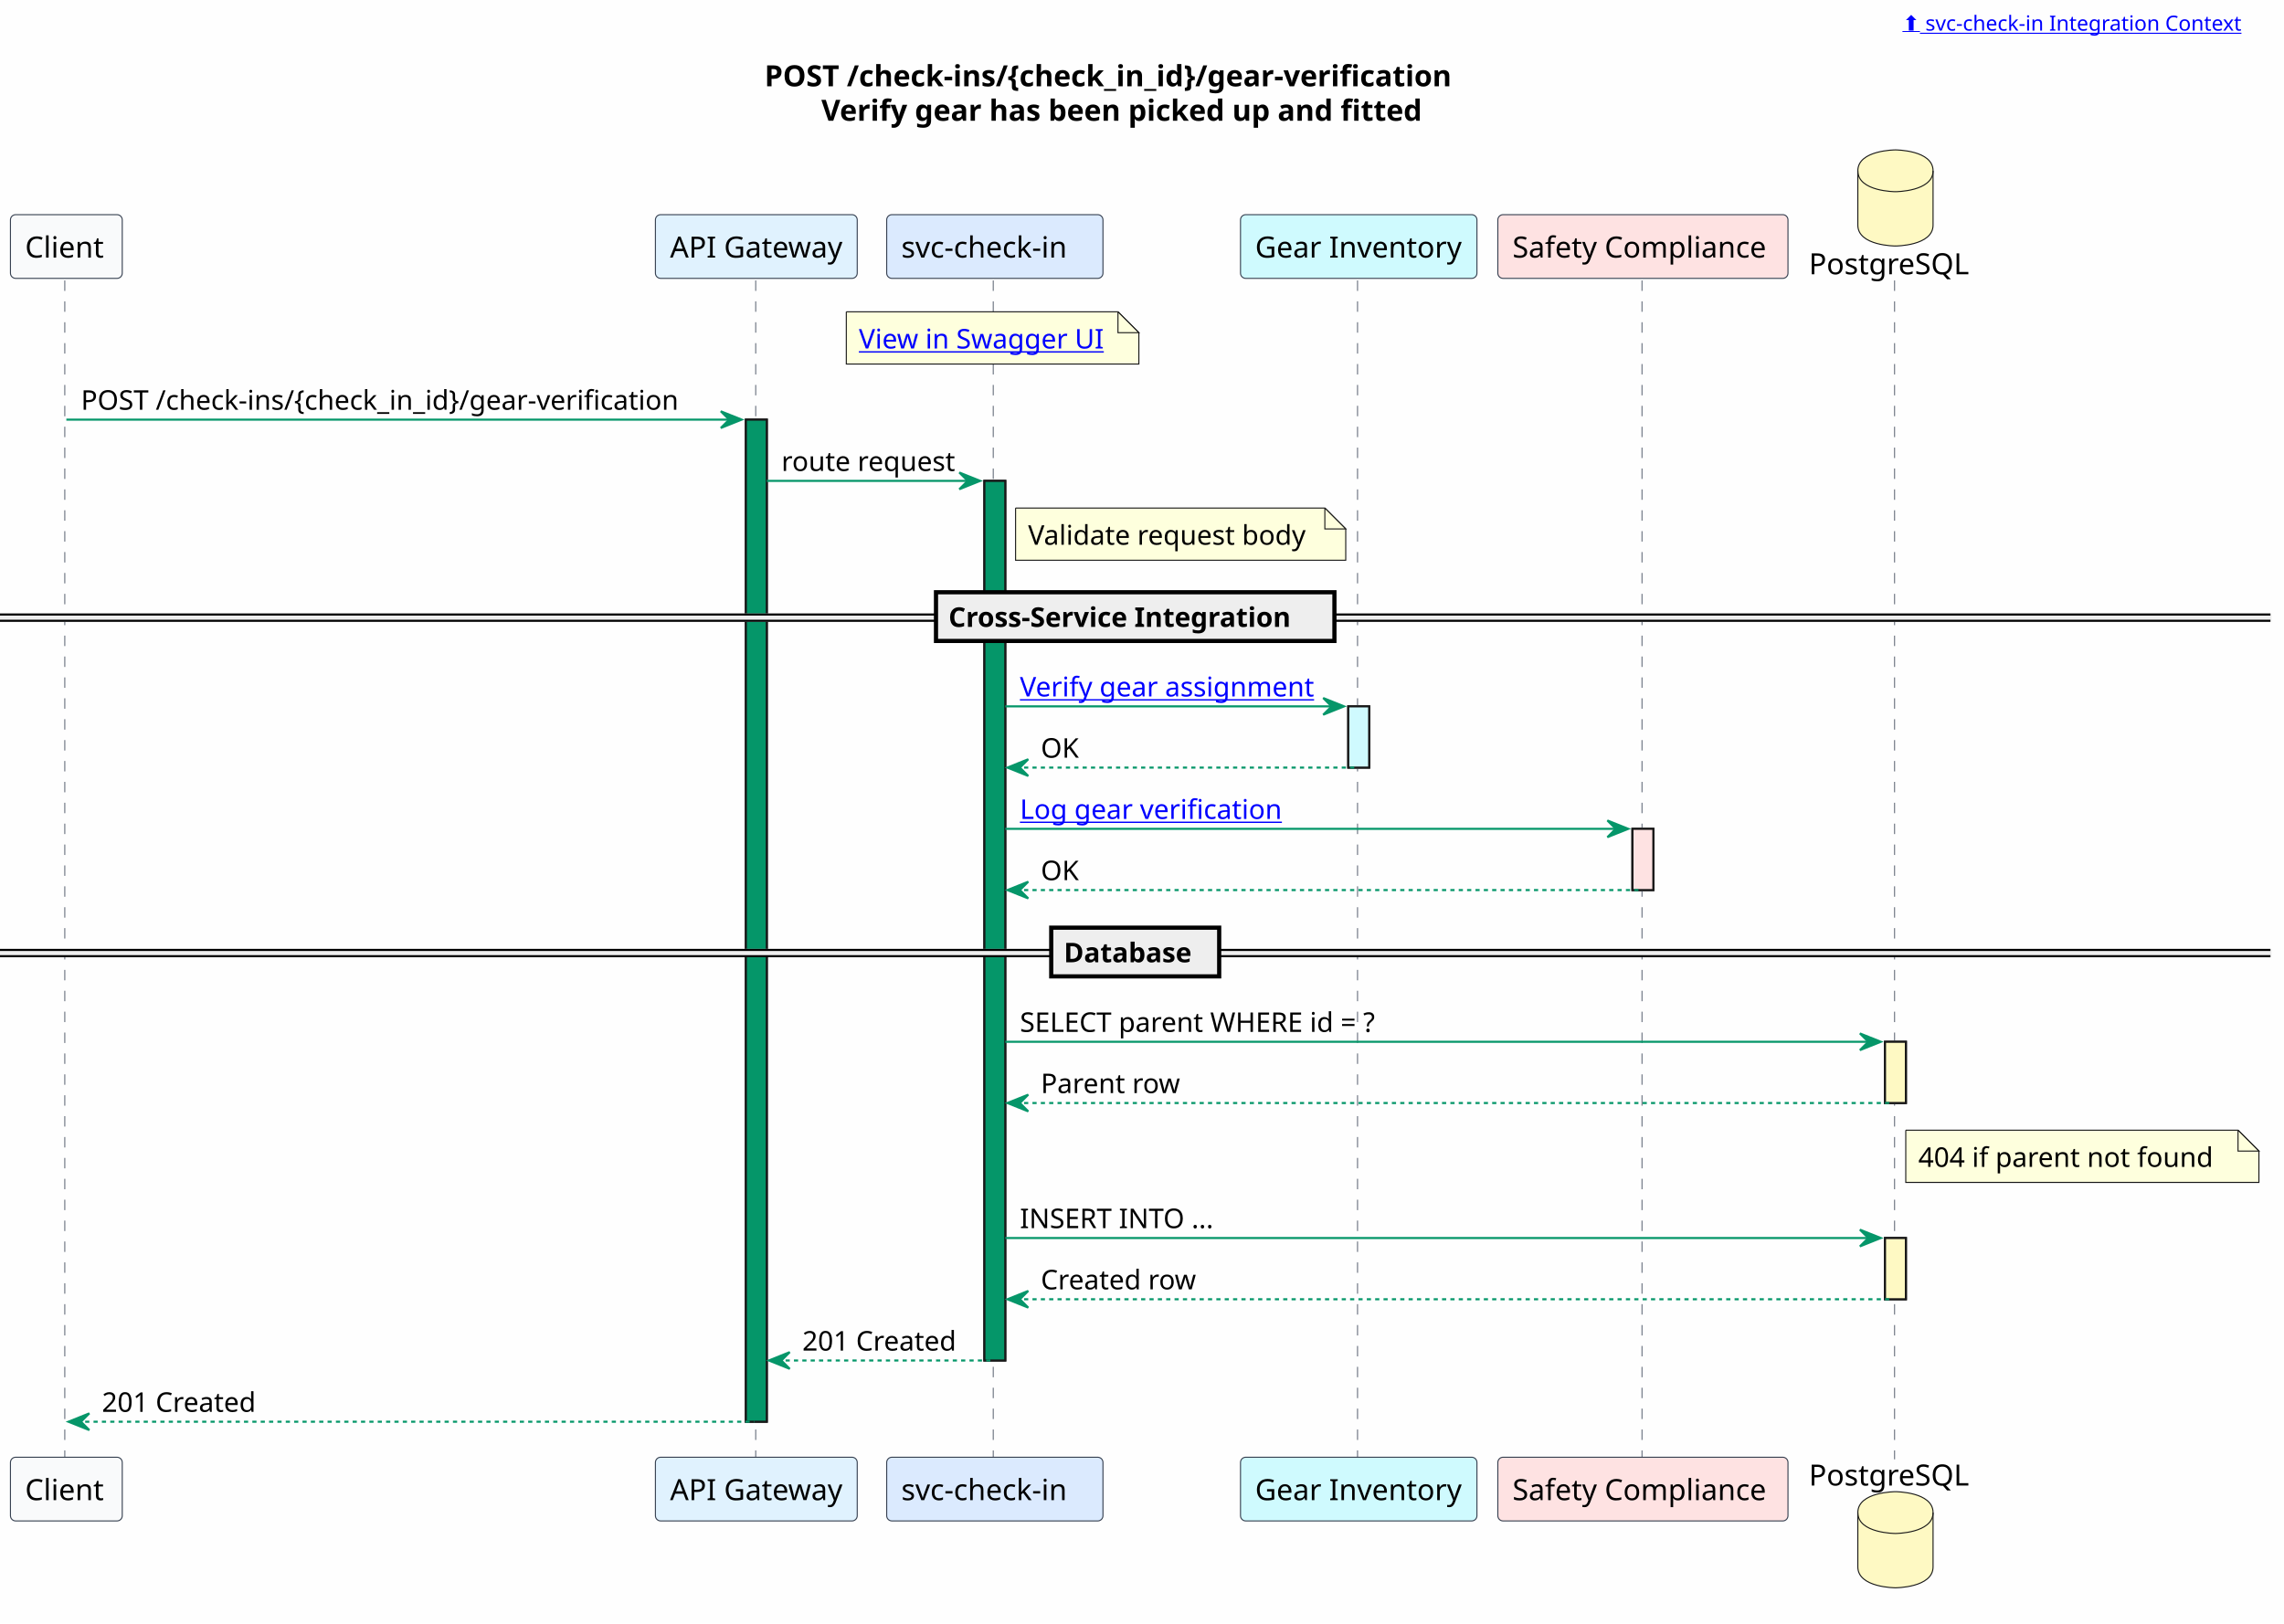
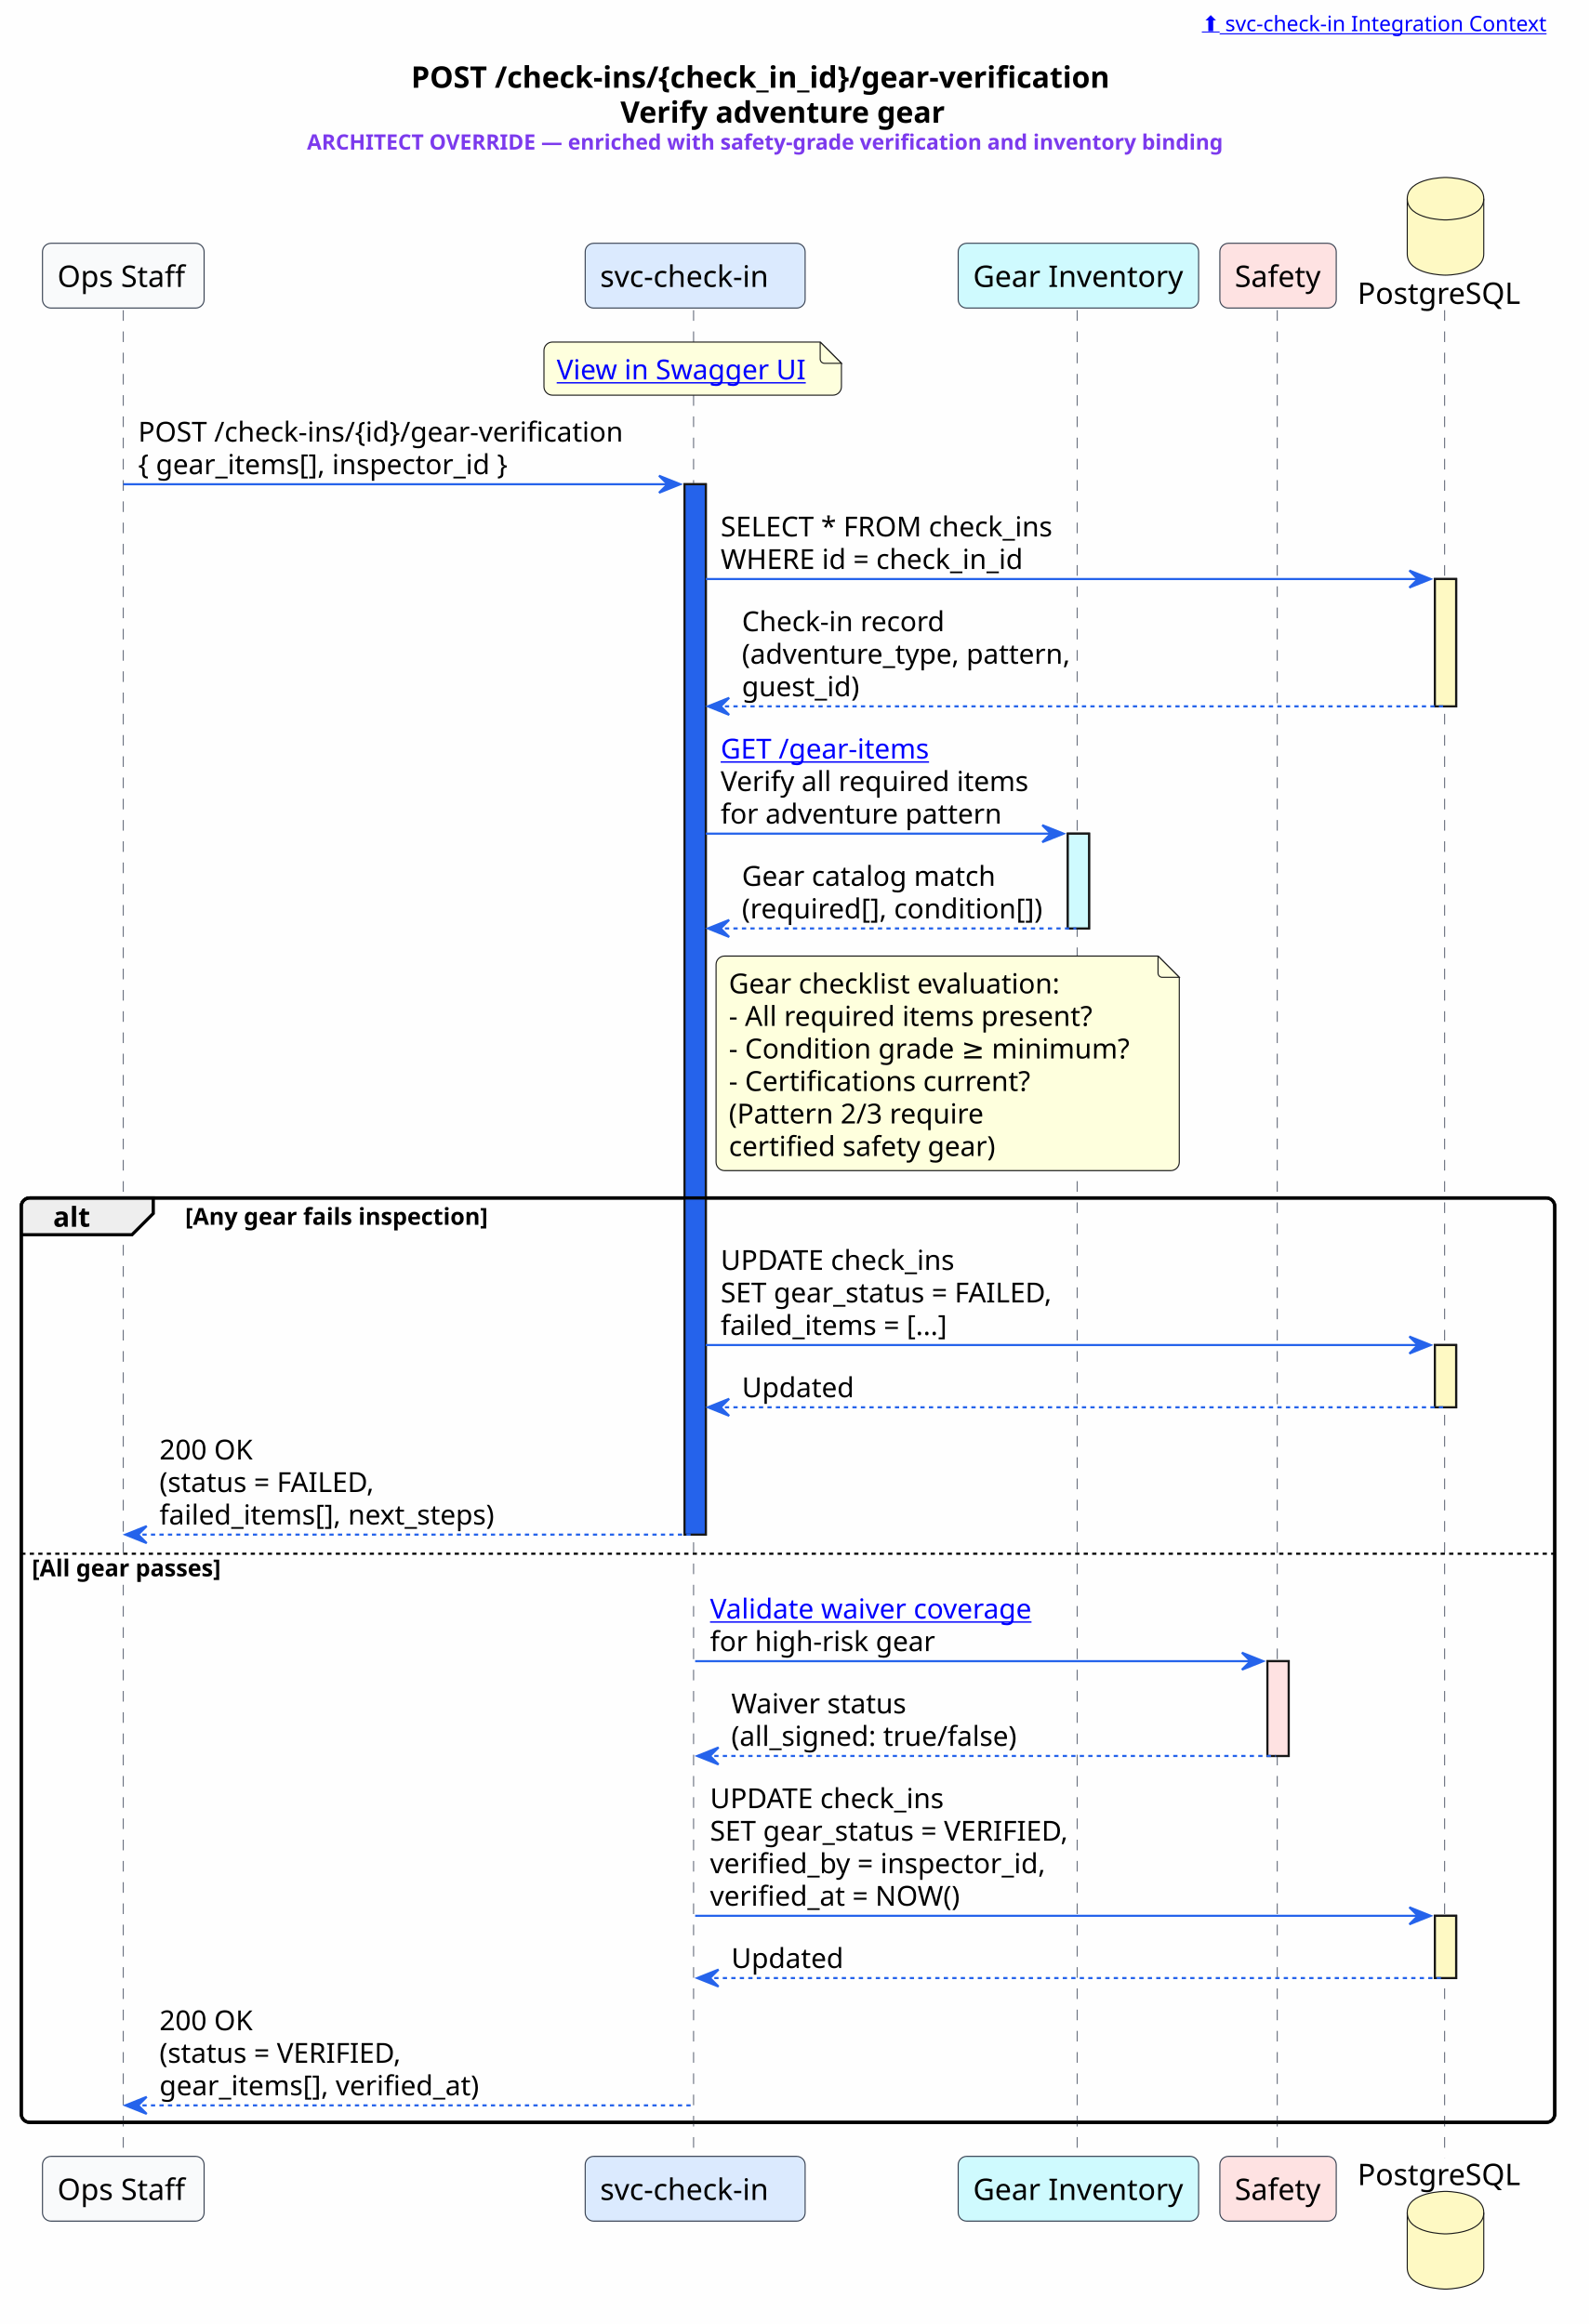
- <svg xmlns="http://www.w3.org/2000/svg" xmlns:xlink="http://www.w3.org/1999/xlink" contentStyleType="text/css" data-diagram-type="SEQUENCE" height="777px" preserveAspectRatio="none" style="width:1093px;height:777px;background:#FEFEFE;" version="1.1" viewBox="0 0 1093 777" width="1093px" zoomAndPan="magnify">
+ <svg xmlns="http://www.w3.org/2000/svg" xmlns:xlink="http://www.w3.org/1999/xlink" contentStyleType="text/css" data-diagram-type="SEQUENCE" height="1094px" preserveAspectRatio="none" style="width:748px;height:1094px;background:#FEFEFE;" version="1.1" viewBox="0 0 748 1094" width="748px" zoomAndPan="magnify">
  <defs />
  <g>
-     <rect fill="#FEFEFE" height="777" style="stroke:none;stroke-width:1;" width="1093" x="0" y="0" />
-     <text fill="#000000" font-family="'Segoe UI'" font-size="14" font-weight="bold" lengthAdjust="spacing" textLength="353.808" x="365.848" y="41.312">POST /check-ins/{check_in_id}/gear-verification</text>
-     <text fill="#000000" font-family="'Segoe UI'" font-size="14" font-weight="bold" lengthAdjust="spacing" textLength="299.394" x="393.055" y="57.801">Verify gear has been picked up and fitted</text>
-     <g>
-       <rect fill="#059669" height="479.658" style="stroke:#181818;stroke-width:1;" width="10" x="356.938" y="200.863" />
-     </g>
-     <g>
-       <rect fill="#059669" height="421.037" style="stroke:#181818;stroke-width:1;" width="10" x="471.073" y="230.174" />
-     </g>
-     <g>
-       <rect fill="#CFFAFE" height="29.311" style="stroke:#181818;stroke-width:1;" width="10" x="645.212" y="338.106" />
-     </g>
-     <g>
-       <rect fill="#FEE2E2" height="29.311" style="stroke:#181818;stroke-width:1;" width="10" x="781.208" y="396.727" />
-     </g>
-     <g>
-       <rect fill="#FEF9C3" height="29.311" style="stroke:#181818;stroke-width:1;" width="10" x="902.059" y="498.658" />
-     </g>
-     <g>
-       <rect fill="#FEF9C3" height="29.311" style="stroke:#181818;stroke-width:1;" width="10" x="902.059" y="592.59" />
-     </g>
+     <rect fill="#FEFEFE" height="1094" style="stroke:none;stroke-width:1;" width="748" x="0" y="0" />
+     <text fill="#000000" font-family="'Segoe UI'" font-size="14" font-weight="bold" lengthAdjust="spacing" textLength="353.808" x="193.455" y="41.312">POST /check-ins/{check_in_id}/gear-verification</text>
+     <text fill="#000000" font-family="'Segoe UI'" font-size="14" font-weight="bold" lengthAdjust="spacing" textLength="156.775" x="291.971" y="57.801">Verify adventure gear</text>
+     <text fill="#7C3AED" font-family="'Segoe UI'" font-size="10" font-weight="bold" lengthAdjust="spacing" textLength="451.787" x="144.466" y="70.422">ARCHITECT OVERRIDE — enriched with safety-grade verification and inventory binding</text>
+     <g>
+       <rect fill="#2563EB" height="494.453" style="stroke:#181818;stroke-width:1;" width="10" x="322.162" y="227.951" />
+     </g>
+     <g>
+       <rect fill="#CFFAFE" height="44.621" style="stroke:#181818;stroke-width:1;" width="10" x="502.528" y="392.435" />
+     </g>
+     <g>
+       <rect fill="#FEE2E2" height="44.621" style="stroke:#181818;stroke-width:1;" width="10" x="596.484" y="781.981" />
+     </g>
+     <g>
+       <rect fill="#FEF9C3" height="59.932" style="stroke:#181818;stroke-width:1;" width="10" x="675.293" y="272.572" />
+     </g>
+     <g>
+       <rect fill="#FEF9C3" height="29.311" style="stroke:#181818;stroke-width:1;" width="10" x="675.293" y="633.162" />
+     </g>
+     <g>
+       <rect fill="#FEF9C3" height="29.311" style="stroke:#181818;stroke-width:1;" width="10" x="675.293" y="901.844" />
+     </g>
+     <rect fill="none" height="435.166" rx="4" ry="4" style="stroke:#000000;stroke-width:1.5;" width="721.718" x="10" y="563.92" />
    <g class="participant-lifeline" data-entity-uid="part1" data-qualified-name="Client" id="part1-lifeline">
      <g>
-         <rect fill="#000000" fill-opacity="0" height="564.279" width="8" x="27.752" y="134.242" />
-         <line style="stroke:#6B7280;stroke-width:0.5;stroke-dasharray:5,5;" x1="31" x2="31" y1="134.242" y2="698.521" />
-       </g>
-     </g>
-     <g class="participant-lifeline" data-entity-uid="part2" data-qualified-name="GW" id="part2-lifeline">
-       <g>
-         <rect fill="#000000" fill-opacity="0" height="564.279" width="8" x="357.938" y="134.242" />
-         <line style="stroke:#6B7280;stroke-width:0.5;stroke-dasharray:5,5;" x1="361.649" x2="361.649" y1="134.242" y2="698.521" />
-       </g>
-     </g>
-     <g class="participant-lifeline" data-entity-uid="part3" data-qualified-name="Svc" id="part3-lifeline">
-       <g>
-         <rect fill="#000000" fill-opacity="0" height="564.279" width="8" x="472.073" y="134.242" />
-         <line style="stroke:#6B7280;stroke-width:0.5;stroke-dasharray:5,5;" x1="475.321" x2="475.321" y1="134.242" y2="698.521" />
-       </g>
-     </g>
-     <g class="participant-lifeline" data-entity-uid="part4" data-qualified-name="Gear" id="part4-lifeline">
-       <g>
-         <rect fill="#000000" fill-opacity="0" height="564.279" width="8" x="646.212" y="134.242" />
-         <line style="stroke:#6B7280;stroke-width:0.5;stroke-dasharray:5,5;" x1="649.641" x2="649.641" y1="134.242" y2="698.521" />
-       </g>
-     </g>
-     <g class="participant-lifeline" data-entity-uid="part5" data-qualified-name="Safety" id="part5-lifeline">
-       <g>
-         <rect fill="#000000" fill-opacity="0" height="564.279" width="8" x="782.208" y="134.242" />
-         <line style="stroke:#6B7280;stroke-width:0.5;stroke-dasharray:5,5;" x1="785.783" x2="785.783" y1="134.242" y2="698.521" />
-       </g>
-     </g>
-     <g class="participant-lifeline" data-entity-uid="part6" data-qualified-name="DB" id="part6-lifeline">
-       <g>
-         <rect fill="#000000" fill-opacity="0" height="564.279" width="8" x="903.059" y="134.242" />
-         <line style="stroke:#6B7280;stroke-width:0.5;stroke-dasharray:5,5;" x1="906.634" x2="906.634" y1="134.242" y2="698.521" />
+         <rect fill="#000000" fill-opacity="0" height="870.066" width="8" x="54.028" y="146.019" />
+         <line style="stroke:#6B7280;stroke-width:0.5;stroke-dasharray:5,5;" x1="58" x2="58" y1="146.019" y2="1016.086" />
+       </g>
+     </g>
+     <g class="participant-lifeline" data-entity-uid="part2" data-qualified-name="Svc" id="part2-lifeline">
+       <g>
+         <rect fill="#000000" fill-opacity="0" height="870.066" width="8" x="323.162" y="146.019" />
+         <line style="stroke:#6B7280;stroke-width:0.5;stroke-dasharray:5,5;" x1="326.411" x2="326.411" y1="146.019" y2="1016.086" />
+       </g>
+     </g>
+     <g class="participant-lifeline" data-entity-uid="part3" data-qualified-name="GI" id="part3-lifeline">
+       <g>
+         <rect fill="#000000" fill-opacity="0" height="870.066" width="8" x="503.528" y="146.019" />
+         <line style="stroke:#6B7280;stroke-width:0.5;stroke-dasharray:5,5;" x1="506.957" x2="506.957" y1="146.019" y2="1016.086" />
+       </g>
+     </g>
+     <g class="participant-lifeline" data-entity-uid="part4" data-qualified-name="Safety" id="part4-lifeline">
+       <g>
+         <rect fill="#000000" fill-opacity="0" height="870.066" width="8" x="597.484" y="146.019" />
+         <line style="stroke:#6B7280;stroke-width:0.5;stroke-dasharray:5,5;" x1="601.099" x2="601.099" y1="146.019" y2="1016.086" />
+       </g>
+     </g>
+     <g class="participant-lifeline" data-entity-uid="part5" data-qualified-name="DB" id="part5-lifeline">
+       <g>
+         <rect fill="#000000" fill-opacity="0" height="870.066" width="8" x="676.293" y="146.019" />
+         <line style="stroke:#6B7280;stroke-width:0.5;stroke-dasharray:5,5;" x1="679.869" x2="679.869" y1="146.019" y2="1016.086" />
      </g>
    </g>
    <g class="participant participant-head" data-entity-uid="part1" data-qualified-name="Client" id="part1-head">
-       <a href="/applications/" target="_top" title="/applications/" xlink:actuate="onRequest" xlink:href="/applications/" xlink:show="new" xlink:title="/applications/" xlink:type="simple">
-         <rect fill="#F9FAFB" height="30.488" rx="2.5" ry="2.5" style="stroke:#374151;stroke-width:0.5;" width="53.505" x="5" y="102.754" />
-         <text fill="#000000" font-family="'Segoe UI'" font-size="14" lengthAdjust="spacing" textLength="39.505" x="12" y="123.289">Client</text>
+       <a href="/actors/#operations-staff" target="_top" title="/actors/#operations-staff" xlink:actuate="onRequest" xlink:href="/actors/#operations-staff" xlink:show="new" xlink:title="/actors/#operations-staff" xlink:type="simple">
+         <rect fill="#F9FAFB" height="30.488" rx="4" ry="4" style="stroke:#374151;stroke-width:0.5;" width="76.057" x="20" y="114.531" />
+         <text fill="#000000" font-family="'Segoe UI'" font-size="14" lengthAdjust="spacing" textLength="62.057" x="27" y="135.066">Ops Staff</text>
      </a>
    </g>
    <g class="participant participant-tail" data-entity-uid="part1" data-qualified-name="Client" id="part1-tail">
-       <a href="/applications/" target="_top" title="/applications/" xlink:actuate="onRequest" xlink:href="/applications/" xlink:show="new" xlink:title="/applications/" xlink:type="simple">
-         <rect fill="#F9FAFB" height="30.488" rx="2.5" ry="2.5" style="stroke:#374151;stroke-width:0.5;" width="53.505" x="5" y="697.521" />
-         <text fill="#000000" font-family="'Segoe UI'" font-size="14" lengthAdjust="spacing" textLength="39.505" x="12" y="718.057">Client</text>
-       </a>
-     </g>
-     <g class="participant participant-head" data-entity-uid="part2" data-qualified-name="GW" id="part2-head">
-       <a href="/actors/#api-gateway" target="_top" title="/actors/#api-gateway" xlink:actuate="onRequest" xlink:href="/actors/#api-gateway" xlink:show="new" xlink:title="/actors/#api-gateway" xlink:type="simple">
-         <rect fill="#E0F2FE" height="30.488" rx="2.5" ry="2.5" style="stroke:#374151;stroke-width:0.5;" width="96.578" x="313.649" y="102.754" />
-         <text fill="#000000" font-family="'Segoe UI'" font-size="14" lengthAdjust="spacing" textLength="82.578" x="320.649" y="123.289">API Gateway</text>
-       </a>
-     </g>
-     <g class="participant participant-tail" data-entity-uid="part2" data-qualified-name="GW" id="part2-tail">
-       <a href="/actors/#api-gateway" target="_top" title="/actors/#api-gateway" xlink:actuate="onRequest" xlink:href="/actors/#api-gateway" xlink:show="new" xlink:title="/actors/#api-gateway" xlink:type="simple">
-         <rect fill="#E0F2FE" height="30.488" rx="2.5" ry="2.5" style="stroke:#374151;stroke-width:0.5;" width="96.578" x="313.649" y="697.521" />
-         <text fill="#000000" font-family="'Segoe UI'" font-size="14" lengthAdjust="spacing" textLength="82.578" x="320.649" y="718.057">API Gateway</text>
-       </a>
-     </g>
-     <g class="participant participant-head" data-entity-uid="part3" data-qualified-name="Svc" id="part3-head">
+       <a href="/actors/#operations-staff" target="_top" title="/actors/#operations-staff" xlink:actuate="onRequest" xlink:href="/actors/#operations-staff" xlink:show="new" xlink:title="/actors/#operations-staff" xlink:type="simple">
+         <rect fill="#F9FAFB" height="30.488" rx="4" ry="4" style="stroke:#374151;stroke-width:0.5;" width="76.057" x="20" y="1015.086" />
+         <text fill="#000000" font-family="'Segoe UI'" font-size="14" lengthAdjust="spacing" textLength="62.057" x="27" y="1035.621">Ops Staff</text>
+       </a>
+     </g>
+     <g class="participant participant-head" data-entity-uid="part2" data-qualified-name="Svc" id="part2-head">
      <a href="/microservices/svc-check-in/" target="_top" title="/microservices/svc-check-in/" xlink:actuate="onRequest" xlink:href="/microservices/svc-check-in/" xlink:show="new" xlink:title="/microservices/svc-check-in/" xlink:type="simple">
-         <rect fill="#DBEAFE" height="30.488" rx="2.5" ry="2.5" style="stroke:#374151;stroke-width:0.5;" width="103.503" x="424.321" y="102.754" />
-         <text fill="#000000" font-family="'Segoe UI'" font-size="14" lengthAdjust="spacing" textLength="89.503" x="431.321" y="123.289">svc-check-in</text>
-       </a>
-     </g>
-     <g class="participant participant-tail" data-entity-uid="part3" data-qualified-name="Svc" id="part3-tail">
+         <rect fill="#DBEAFE" height="30.488" rx="4" ry="4" style="stroke:#374151;stroke-width:0.5;" width="103.503" x="275.411" y="114.531" />
+         <text fill="#000000" font-family="'Segoe UI'" font-size="14" lengthAdjust="spacing" textLength="89.503" x="282.411" y="135.066">svc-check-in</text>
+       </a>
+     </g>
+     <g class="participant participant-tail" data-entity-uid="part2" data-qualified-name="Svc" id="part2-tail">
      <a href="/microservices/svc-check-in/" target="_top" title="/microservices/svc-check-in/" xlink:actuate="onRequest" xlink:href="/microservices/svc-check-in/" xlink:show="new" xlink:title="/microservices/svc-check-in/" xlink:type="simple">
-         <rect fill="#DBEAFE" height="30.488" rx="2.5" ry="2.5" style="stroke:#374151;stroke-width:0.5;" width="103.503" x="424.321" y="697.521" />
-         <text fill="#000000" font-family="'Segoe UI'" font-size="14" lengthAdjust="spacing" textLength="89.503" x="431.321" y="718.057">svc-check-in</text>
-       </a>
-     </g>
-     <g class="participant participant-head" data-entity-uid="part4" data-qualified-name="Gear" id="part4-head">
+         <rect fill="#DBEAFE" height="30.488" rx="4" ry="4" style="stroke:#374151;stroke-width:0.5;" width="103.503" x="275.411" y="1015.086" />
+         <text fill="#000000" font-family="'Segoe UI'" font-size="14" lengthAdjust="spacing" textLength="89.503" x="282.411" y="1035.621">svc-check-in</text>
+       </a>
+     </g>
+     <g class="participant participant-head" data-entity-uid="part3" data-qualified-name="GI" id="part3-head">
      <a href="/microservices/svc-gear-inventory/" target="_top" title="/microservices/svc-gear-inventory/" xlink:actuate="onRequest" xlink:href="/microservices/svc-gear-inventory/" xlink:show="new" xlink:title="/microservices/svc-gear-inventory/" xlink:type="simple">
-         <rect fill="#CFFAFE" height="30.488" rx="2.5" ry="2.5" style="stroke:#374151;stroke-width:0.5;" width="113.142" x="593.641" y="102.754" />
-         <text fill="#000000" font-family="'Segoe UI'" font-size="14" lengthAdjust="spacing" textLength="99.142" x="600.641" y="123.289">Gear Inventory</text>
-       </a>
-     </g>
-     <g class="participant participant-tail" data-entity-uid="part4" data-qualified-name="Gear" id="part4-tail">
+         <rect fill="#CFFAFE" height="30.488" rx="4" ry="4" style="stroke:#374151;stroke-width:0.5;" width="113.142" x="450.957" y="114.531" />
+         <text fill="#000000" font-family="'Segoe UI'" font-size="14" lengthAdjust="spacing" textLength="99.142" x="457.957" y="135.066">Gear Inventory</text>
+       </a>
+     </g>
+     <g class="participant participant-tail" data-entity-uid="part3" data-qualified-name="GI" id="part3-tail">
      <a href="/microservices/svc-gear-inventory/" target="_top" title="/microservices/svc-gear-inventory/" xlink:actuate="onRequest" xlink:href="/microservices/svc-gear-inventory/" xlink:show="new" xlink:title="/microservices/svc-gear-inventory/" xlink:type="simple">
-         <rect fill="#CFFAFE" height="30.488" rx="2.5" ry="2.5" style="stroke:#374151;stroke-width:0.5;" width="113.142" x="593.641" y="697.521" />
-         <text fill="#000000" font-family="'Segoe UI'" font-size="14" lengthAdjust="spacing" textLength="99.142" x="600.641" y="718.057">Gear Inventory</text>
-       </a>
-     </g>
-     <g class="participant participant-head" data-entity-uid="part5" data-qualified-name="Safety" id="part5-head">
+         <rect fill="#CFFAFE" height="30.488" rx="4" ry="4" style="stroke:#374151;stroke-width:0.5;" width="113.142" x="450.957" y="1015.086" />
+         <text fill="#000000" font-family="'Segoe UI'" font-size="14" lengthAdjust="spacing" textLength="99.142" x="457.957" y="1035.621">Gear Inventory</text>
+       </a>
+     </g>
+     <g class="participant participant-head" data-entity-uid="part4" data-qualified-name="Safety" id="part4-head">
      <a href="/microservices/svc-safety-compliance/" target="_top" title="/microservices/svc-safety-compliance/" xlink:actuate="onRequest" xlink:href="/microservices/svc-safety-compliance/" xlink:show="new" xlink:title="/microservices/svc-safety-compliance/" xlink:type="simple">
-         <rect fill="#FEE2E2" height="30.488" rx="2.5" ry="2.5" style="stroke:#374151;stroke-width:0.5;" width="138.852" x="716.783" y="102.754" />
-         <text fill="#000000" font-family="'Segoe UI'" font-size="14" lengthAdjust="spacing" textLength="124.852" x="723.783" y="123.289">Safety Compliance</text>
-       </a>
-     </g>
-     <g class="participant participant-tail" data-entity-uid="part5" data-qualified-name="Safety" id="part5-tail">
+         <rect fill="#FEE2E2" height="30.488" rx="4" ry="4" style="stroke:#374151;stroke-width:0.5;" width="54.77" x="574.099" y="114.531" />
+         <text fill="#000000" font-family="'Segoe UI'" font-size="14" lengthAdjust="spacing" textLength="40.77" x="581.099" y="135.066">Safety</text>
+       </a>
+     </g>
+     <g class="participant participant-tail" data-entity-uid="part4" data-qualified-name="Safety" id="part4-tail">
      <a href="/microservices/svc-safety-compliance/" target="_top" title="/microservices/svc-safety-compliance/" xlink:actuate="onRequest" xlink:href="/microservices/svc-safety-compliance/" xlink:show="new" xlink:title="/microservices/svc-safety-compliance/" xlink:type="simple">
-         <rect fill="#FEE2E2" height="30.488" rx="2.5" ry="2.5" style="stroke:#374151;stroke-width:0.5;" width="138.852" x="716.783" y="697.521" />
-         <text fill="#000000" font-family="'Segoe UI'" font-size="14" lengthAdjust="spacing" textLength="124.852" x="723.783" y="718.057">Safety Compliance</text>
-       </a>
-     </g>
-     <g class="participant participant-head" data-entity-uid="part6" data-qualified-name="DB" id="part6-head">
+         <rect fill="#FEE2E2" height="30.488" rx="4" ry="4" style="stroke:#374151;stroke-width:0.5;" width="54.77" x="574.099" y="1015.086" />
+         <text fill="#000000" font-family="'Segoe UI'" font-size="14" lengthAdjust="spacing" textLength="40.77" x="581.099" y="1035.621">Safety</text>
+       </a>
+     </g>
+     <g class="participant participant-head" data-entity-uid="part5" data-qualified-name="DB" id="part5-head">
      <a href="/microservices/svc-check-in/#data-store" target="_top" title="/microservices/svc-check-in/#data-store" xlink:actuate="onRequest" xlink:href="/microservices/svc-check-in/#data-store" xlink:show="new" xlink:title="/microservices/svc-check-in/#data-store" xlink:type="simple">
-         <text fill="#000000" font-family="'Segoe UI'" font-size="14" lengthAdjust="spacing" textLength="76.85" x="865.634" y="131.289">PostgreSQL</text>
-         <path d="M889.059,81.754 C889.059,71.754 907.059,71.754 907.059,71.754 C907.059,71.754 925.059,71.754 925.059,81.754 L925.059,107.754 C925.059,117.754 907.059,117.754 907.059,117.754 C907.059,117.754 889.059,117.754 889.059,107.754 L889.059,81.754" fill="#FEF9C3" style="stroke:#181818;stroke-width:0.5;" />
-         <path d="M889.059,81.754 C889.059,91.754 907.059,91.754 907.059,91.754 C907.059,91.754 925.059,91.754 925.059,81.754" fill="none" style="stroke:#181818;stroke-width:0.5;" />
-       </a>
-     </g>
-     <g class="participant participant-tail" data-entity-uid="part6" data-qualified-name="DB" id="part6-tail">
+         <text fill="#000000" font-family="'Segoe UI'" font-size="14" lengthAdjust="spacing" textLength="76.85" x="638.869" y="143.066">PostgreSQL</text>
+         <path d="M662.293,93.531 C662.293,83.531 680.293,83.531 680.293,83.531 C680.293,83.531 698.293,83.531 698.293,93.531 L698.293,119.531 C698.293,129.531 680.293,129.531 680.293,129.531 C680.293,129.531 662.293,129.531 662.293,119.531 L662.293,93.531" fill="#FEF9C3" style="stroke:#181818;stroke-width:0.5;" />
+         <path d="M662.293,93.531 C662.293,103.531 680.293,103.531 680.293,103.531 C680.293,103.531 698.293,103.531 698.293,93.531" fill="none" style="stroke:#181818;stroke-width:0.5;" />
+       </a>
+     </g>
+     <g class="participant participant-tail" data-entity-uid="part5" data-qualified-name="DB" id="part5-tail">
      <a href="/microservices/svc-check-in/#data-store" target="_top" title="/microservices/svc-check-in/#data-store" xlink:actuate="onRequest" xlink:href="/microservices/svc-check-in/#data-store" xlink:show="new" xlink:title="/microservices/svc-check-in/#data-store" xlink:type="simple">
-         <text fill="#000000" font-family="'Segoe UI'" font-size="14" lengthAdjust="spacing" textLength="76.85" x="865.634" y="711.057">PostgreSQL</text>
-         <path d="M889.059,724.01 C889.059,714.01 907.059,714.01 907.059,714.01 C907.059,714.01 925.059,714.01 925.059,724.01 L925.059,750.01 C925.059,760.01 907.059,760.01 907.059,760.01 C907.059,760.01 889.059,760.01 889.059,750.01 L889.059,724.01" fill="#FEF9C3" style="stroke:#181818;stroke-width:0.5;" />
-         <path d="M889.059,724.01 C889.059,734.01 907.059,734.01 907.059,734.01 C907.059,734.01 925.059,734.01 925.059,724.01" fill="none" style="stroke:#181818;stroke-width:0.5;" />
-       </a>
-     </g>
-     <g>
-       <rect fill="#059669" height="479.658" style="stroke:#181818;stroke-width:1;" width="10" x="356.938" y="200.863" />
-     </g>
-     <g>
-       <rect fill="#059669" height="421.037" style="stroke:#181818;stroke-width:1;" width="10" x="471.073" y="230.174" />
-     </g>
-     <g>
-       <rect fill="#CFFAFE" height="29.311" style="stroke:#181818;stroke-width:1;" width="10" x="645.212" y="338.106" />
-     </g>
-     <g>
-       <rect fill="#FEE2E2" height="29.311" style="stroke:#181818;stroke-width:1;" width="10" x="781.208" y="396.727" />
-     </g>
-     <g>
-       <rect fill="#FEF9C3" height="29.311" style="stroke:#181818;stroke-width:1;" width="10" x="902.059" y="498.658" />
-     </g>
-     <g>
-       <rect fill="#FEF9C3" height="29.311" style="stroke:#181818;stroke-width:1;" width="10" x="902.059" y="592.59" />
-     </g>
-     <path d="M405,149.242 L405,174.242 L545,174.242 L545,159.242 L535,149.242 L405,149.242" fill="#FEFFDD" style="stroke:#181818;stroke-width:0.5;" />
-     <path d="M535,149.242 L535,159.242 L545,159.242 L535,149.242" fill="#FEFFDD" style="stroke:#181818;stroke-width:0.5;" />
-     <a href="/services/api/svc-check-in.html#/Check-Ins/verifyGear" target="_top" title="/services/api/svc-check-in.html#/Check-Ins/verifyGear" xlink:actuate="onRequest" xlink:href="/services/api/svc-check-in.html#/Check-Ins/verifyGear" xlink:show="new" xlink:title="/services/api/svc-check-in.html#/Check-Ins/verifyGear" xlink:type="simple">
-       <text fill="#0000FF" font-family="'Segoe UI'" font-size="13" lengthAdjust="spacing" text-decoration="underline" textLength="119.406" x="411" y="166.81">View in Swagger UI</text>
+         <text fill="#000000" font-family="'Segoe UI'" font-size="14" lengthAdjust="spacing" textLength="76.85" x="638.869" y="1028.621">PostgreSQL</text>
+         <path d="M662.293,1041.574 C662.293,1031.574 680.293,1031.574 680.293,1031.574 C680.293,1031.574 698.293,1031.574 698.293,1041.574 L698.293,1067.574 C698.293,1077.574 680.293,1077.574 680.293,1077.574 C680.293,1077.574 662.293,1077.574 662.293,1067.574 L662.293,1041.574" fill="#FEF9C3" style="stroke:#181818;stroke-width:0.5;" />
+         <path d="M662.293,1041.574 C662.293,1051.574 680.293,1051.574 680.293,1051.574 C680.293,1051.574 698.293,1051.574 698.293,1041.574" fill="none" style="stroke:#181818;stroke-width:0.5;" />
+       </a>
+     </g>
+     <g>
+       <rect fill="#2563EB" height="494.453" style="stroke:#181818;stroke-width:1;" width="10" x="322.162" y="227.951" />
+     </g>
+     <g>
+       <rect fill="#CFFAFE" height="44.621" style="stroke:#181818;stroke-width:1;" width="10" x="502.528" y="392.435" />
+     </g>
+     <g>
+       <rect fill="#FEE2E2" height="44.621" style="stroke:#181818;stroke-width:1;" width="10" x="596.484" y="781.981" />
+     </g>
+     <g>
+       <rect fill="#FEF9C3" height="59.932" style="stroke:#181818;stroke-width:1;" width="10" x="675.293" y="272.572" />
+     </g>
+     <g>
+       <rect fill="#FEF9C3" height="29.311" style="stroke:#181818;stroke-width:1;" width="10" x="675.293" y="633.162" />
+     </g>
+     <g>
+       <rect fill="#FEF9C3" height="29.311" style="stroke:#181818;stroke-width:1;" width="10" x="675.293" y="901.844" />
+     </g>
+     <path d="M256,165.019 L256,182.019 A4,4 0 0 0 260,186.019 L392,186.019 A4,4 0 0 0 396,182.019 L396,171.019 L386,161.019 L260,161.019 A4,4 0 0 0 256,165.019" fill="#FEFFDD" style="stroke:#181818;stroke-width:0.5;" />
+     <path d="M386,161.019 L386,169.019 A2,2 0 0 0 388,171.019 L396,171.019 L386,161.019" fill="#FEFFDD" style="stroke:#181818;stroke-width:0.5;" />
+     <a href="/services/api/svc-check-in.html" target="_top" title="/services/api/svc-check-in.html" xlink:actuate="onRequest" xlink:href="/services/api/svc-check-in.html" xlink:show="new" xlink:title="/services/api/svc-check-in.html" xlink:type="simple">
+       <text fill="#0000FF" font-family="'Segoe UI'" font-size="13" lengthAdjust="spacing" text-decoration="underline" textLength="119.406" x="262" y="178.588">View in Swagger UI</text>
    </a>
    <g class="message" data-entity-1="part1" data-entity-2="part2" id="msg1">
-       <polygon fill="#059669" points="344.938,196.863,354.938,200.863,344.938,204.863,348.938,200.863" style="stroke:#059669;stroke-width:1;" />
-       <line style="stroke:#059669;stroke-width:1;" x1="31.752" x2="350.938" y1="200.863" y2="200.863" />
-       <text fill="#000000" font-family="'Segoe UI'" font-size="13" lengthAdjust="spacing" textLength="306.185" x="38.752" y="196.121">POST /check-ins/{check_in_id}/gear-verification</text>
-     </g>
-     <g class="message" data-entity-1="part2" data-entity-2="part3" id="msg2">
-       <polygon fill="#059669" points="459.073,226.174,469.073,230.174,459.073,234.174,463.073,230.174" style="stroke:#059669;stroke-width:1;" />
-       <line style="stroke:#059669;stroke-width:1;" x1="366.938" x2="465.073" y1="230.174" y2="230.174" />
-       <text fill="#000000" font-family="'Segoe UI'" font-size="13" lengthAdjust="spacing" textLength="85.135" x="373.938" y="225.432">route request</text>
-     </g>
-     <path d="M486,243.174 L486,268.174 L644,268.174 L644,253.174 L634,243.174 L486,243.174" fill="#FEFFDD" style="stroke:#181818;stroke-width:0.5;" />
-     <path d="M634,243.174 L634,253.174 L644,253.174 L634,243.174" fill="#FEFFDD" style="stroke:#181818;stroke-width:0.5;" />
-     <text fill="#000000" font-family="'Segoe UI'" font-size="13" lengthAdjust="spacing" textLength="137.573" x="492" y="260.742">Validate request body</text>
-     <rect fill="#EEEEEE" height="3" style="stroke:#EEEEEE;stroke-width:1;" width="1086.503" x="0" y="294.14" />
-     <line style="stroke:#000000;stroke-width:1;" x1="0" x2="1086.503" y1="294.14" y2="294.14" />
-     <line style="stroke:#000000;stroke-width:1;" x1="0" x2="1086.503" y1="297.14" y2="297.14" />
-     <rect fill="#EEEEEE" height="23.311" style="stroke:#000000;stroke-width:2;" width="190.674" x="447.915" y="283.484" />
-     <text fill="#000000" font-family="'Segoe UI'" font-size="13" font-weight="bold" lengthAdjust="spacing" textLength="172.39" x="453.915" y="300.053">Cross-Service Integration</text>
-     <g class="message" data-entity-1="part3" data-entity-2="part4" id="msg3">
-       <polygon fill="#059669" points="633.212,334.106,643.212,338.106,633.212,342.106,637.212,338.106" style="stroke:#059669;stroke-width:1;" />
-       <line style="stroke:#059669;stroke-width:1;" x1="481.073" x2="639.212" y1="338.106" y2="338.106" />
-       <a href="/microservices/svc-gear-inventory/#get-gear-assignmentsassignment_id-get-gear-assignment-details" target="_top" title="/microservices/svc-gear-inventory/#get-gear-assignmentsassignment_id-get-gear-assignment-details" xlink:actuate="onRequest" xlink:href="/microservices/svc-gear-inventory/#get-gear-assignmentsassignment_id-get-gear-assignment-details" xlink:show="new" xlink:title="/microservices/svc-gear-inventory/#get-gear-assignmentsassignment_id-get-gear-assignment-details" xlink:type="simple">
-         <text fill="#0000FF" font-family="'Segoe UI'" font-size="13" lengthAdjust="spacing" text-decoration="underline" textLength="145.139" x="488.073" y="333.363">Verify gear assignment</text>
-       </a>
-     </g>
-     <g class="message" data-entity-1="part4" data-entity-2="part3" id="msg4">
-       <polygon fill="#059669" points="492.073,363.416,482.073,367.416,492.073,371.416,488.073,367.416" style="stroke:#059669;stroke-width:1;" />
-       <line style="stroke:#059669;stroke-width:1;stroke-dasharray:2,2;" x1="486.073" x2="649.212" y1="367.416" y2="367.416" />
-       <text fill="#000000" font-family="'Segoe UI'" font-size="13" lengthAdjust="spacing" textLength="18.586" x="498.073" y="362.674">OK</text>
-     </g>
-     <g class="message" data-entity-1="part3" data-entity-2="part5" id="msg5">
-       <polygon fill="#059669" points="769.208,392.727,779.208,396.727,769.208,400.727,773.208,396.727" style="stroke:#059669;stroke-width:1;" />
-       <line style="stroke:#059669;stroke-width:1;" x1="481.073" x2="775.208" y1="396.727" y2="396.727" />
-       <a href="/microservices/svc-safety-compliance/#post-incidents-file-an-incident-report" target="_top" title="/microservices/svc-safety-compliance/#post-incidents-file-an-incident-report" xlink:actuate="onRequest" xlink:href="/microservices/svc-safety-compliance/#post-incidents-file-an-incident-report" xlink:show="new" xlink:title="/microservices/svc-safety-compliance/#post-incidents-file-an-incident-report" xlink:type="simple">
-         <text fill="#0000FF" font-family="'Segoe UI'" font-size="13" lengthAdjust="spacing" text-decoration="underline" textLength="129.194" x="488.073" y="391.984">Log gear verification</text>
-       </a>
-     </g>
-     <g class="message" data-entity-1="part5" data-entity-2="part3" id="msg6">
-       <polygon fill="#059669" points="492.073,422.037,482.073,426.037,492.073,430.037,488.073,426.037" style="stroke:#059669;stroke-width:1;" />
-       <line style="stroke:#059669;stroke-width:1;stroke-dasharray:2,2;" x1="486.073" x2="785.208" y1="426.037" y2="426.037" />
-       <text fill="#000000" font-family="'Segoe UI'" font-size="13" lengthAdjust="spacing" textLength="18.586" x="498.073" y="421.295">OK</text>
-     </g>
-     <rect fill="#EEEEEE" height="3" style="stroke:#EEEEEE;stroke-width:1;" width="1086.503" x="0" y="454.692" />
-     <line style="stroke:#000000;stroke-width:1;" x1="0" x2="1086.503" y1="454.692" y2="454.692" />
-     <line style="stroke:#000000;stroke-width:1;" x1="0" x2="1086.503" y1="457.692" y2="457.692" />
-     <rect fill="#EEEEEE" height="23.311" style="stroke:#000000;stroke-width:2;" width="80.371" x="503.066" y="444.037" />
-     <text fill="#000000" font-family="'Segoe UI'" font-size="13" font-weight="bold" lengthAdjust="spacing" textLength="62.086" x="509.066" y="460.606">Database</text>
-     <g class="message" data-entity-1="part3" data-entity-2="part6" id="msg7">
-       <polygon fill="#059669" points="890.059,494.658,900.059,498.658,890.059,502.658,894.059,498.658" style="stroke:#059669;stroke-width:1;" />
-       <line style="stroke:#059669;stroke-width:1;" x1="481.073" x2="896.059" y1="498.658" y2="498.658" />
-       <text fill="#000000" font-family="'Segoe UI'" font-size="13" lengthAdjust="spacing" textLength="177.404" x="488.073" y="493.916">SELECT parent WHERE id = ?</text>
-     </g>
-     <g class="message" data-entity-1="part6" data-entity-2="part3" id="msg8">
-       <polygon fill="#059669" points="492.073,523.969,482.073,527.969,492.073,531.969,488.073,527.969" style="stroke:#059669;stroke-width:1;" />
-       <line style="stroke:#059669;stroke-width:1;stroke-dasharray:2,2;" x1="486.073" x2="906.059" y1="527.969" y2="527.969" />
-       <text fill="#000000" font-family="'Segoe UI'" font-size="13" lengthAdjust="spacing" textLength="67.291" x="498.073" y="523.227">Parent row</text>
-     </g>
-     <path d="M912,540.969 L912,565.969 L1081,565.969 L1081,550.969 L1071,540.969 L912,540.969" fill="#FEFFDD" style="stroke:#181818;stroke-width:0.5;" />
-     <path d="M1071,540.969 L1071,550.969 L1081,550.969 L1071,540.969" fill="#FEFFDD" style="stroke:#181818;stroke-width:0.5;" />
-     <text fill="#000000" font-family="'Segoe UI'" font-size="13" lengthAdjust="spacing" textLength="148.503" x="918" y="558.537">404 if parent not found</text>
-     <g class="message" data-entity-1="part3" data-entity-2="part6" id="msg9">
-       <polygon fill="#059669" points="890.059,588.59,900.059,592.59,890.059,596.59,894.059,592.59" style="stroke:#059669;stroke-width:1;" />
-       <line style="stroke:#059669;stroke-width:1;" x1="481.073" x2="896.059" y1="592.59" y2="592.59" />
-       <text fill="#000000" font-family="'Segoe UI'" font-size="13" lengthAdjust="spacing" textLength="96.072" x="488.073" y="587.848">INSERT INTO ...</text>
-     </g>
-     <g class="message" data-entity-1="part6" data-entity-2="part3" id="msg10">
-       <polygon fill="#059669" points="492.073,617.9,482.073,621.9,492.073,625.9,488.073,621.9" style="stroke:#059669;stroke-width:1;" />
-       <line style="stroke:#059669;stroke-width:1;stroke-dasharray:2,2;" x1="486.073" x2="906.059" y1="621.9" y2="621.9" />
-       <text fill="#000000" font-family="'Segoe UI'" font-size="13" lengthAdjust="spacing" textLength="76.457" x="498.073" y="617.158">Created row</text>
-     </g>
-     <g class="message" data-entity-1="part3" data-entity-2="part2" id="msg11">
-       <polygon fill="#059669" points="377.938,647.211,367.938,651.211,377.938,655.211,373.938,651.211" style="stroke:#059669;stroke-width:1;" />
-       <line style="stroke:#059669;stroke-width:1;stroke-dasharray:2,2;" x1="371.938" x2="475.073" y1="651.211" y2="651.211" />
-       <text fill="#000000" font-family="'Segoe UI'" font-size="13" lengthAdjust="spacing" textLength="77.797" x="383.938" y="646.469">201 Created</text>
-     </g>
-     <g class="message" data-entity-1="part2" data-entity-2="part1" id="msg12">
-       <polygon fill="#059669" points="42.752,676.521,32.752,680.521,42.752,684.521,38.752,680.521" style="stroke:#059669;stroke-width:1;" />
-       <line style="stroke:#059669;stroke-width:1;stroke-dasharray:2,2;" x1="36.752" x2="360.938" y1="680.521" y2="680.521" />
-       <text fill="#000000" font-family="'Segoe UI'" font-size="13" lengthAdjust="spacing" textLength="77.797" x="48.752" y="675.779">201 Created</text>
+       <polygon fill="#2563EB" points="310.162,223.951,320.162,227.951,310.162,231.951,314.162,227.951" style="stroke:#2563EB;stroke-width:1;" />
+       <line style="stroke:#2563EB;stroke-width:1;" x1="58.028" x2="316.162" y1="227.951" y2="227.951" />
+       <text fill="#000000" font-family="'Segoe UI'" font-size="13" lengthAdjust="spacing" textLength="245.134" x="65.028" y="207.898">POST /check-ins/{id}/gear-verification</text>
+       <text fill="#000000" font-family="'Segoe UI'" font-size="13" lengthAdjust="spacing" textLength="179.48" x="65.028" y="223.209">{ gear_items[], inspector_id }</text>
+     </g>
+     <g class="message" data-entity-1="part2" data-entity-2="part5" id="msg2">
+       <polygon fill="#2563EB" points="663.293,268.572,673.293,272.572,663.293,276.572,667.293,272.572" style="stroke:#2563EB;stroke-width:1;" />
+       <line style="stroke:#2563EB;stroke-width:1;" x1="332.162" x2="669.293" y1="272.572" y2="272.572" />
+       <text fill="#000000" font-family="'Segoe UI'" font-size="13" lengthAdjust="spacing" textLength="161.51" x="339.162" y="252.519">SELECT * FROM check_ins</text>
+       <text fill="#000000" font-family="'Segoe UI'" font-size="13" lengthAdjust="spacing" textLength="150.592" x="339.162" y="267.83">WHERE id = check_in_id</text>
+     </g>
+     <g class="message" data-entity-1="part5" data-entity-2="part2" id="msg3">
+       <polygon fill="#2563EB" points="343.162,328.504,333.162,332.504,343.162,336.504,339.162,332.504" style="stroke:#2563EB;stroke-width:1;" />
+       <line style="stroke:#2563EB;stroke-width:1;stroke-dasharray:2,2;" x1="337.162" x2="679.293" y1="332.504" y2="332.504" />
+       <text fill="#000000" font-family="'Segoe UI'" font-size="13" lengthAdjust="spacing" textLength="102.731" x="349.162" y="297.141">Check-in record</text>
+       <text fill="#000000" font-family="'Segoe UI'" font-size="13" lengthAdjust="spacing" textLength="158.755" x="349.162" y="312.451">(adventure_type, pattern,</text>
+       <text fill="#000000" font-family="'Segoe UI'" font-size="13" lengthAdjust="spacing" textLength="57.573" x="349.162" y="327.762">guest_id)</text>
+     </g>
+     <g class="message" data-entity-1="part2" data-entity-2="part3" id="msg4">
+       <polygon fill="#2563EB" points="490.528,388.435,500.528,392.435,490.528,396.435,494.528,392.435" style="stroke:#2563EB;stroke-width:1;" />
+       <line style="stroke:#2563EB;stroke-width:1;" x1="332.162" x2="496.528" y1="392.435" y2="392.435" />
+       <a href="/microservices/svc-gear-inventory/#get-gear-items-list-gear-inventory" target="_top" title="/microservices/svc-gear-inventory/#get-gear-items-list-gear-inventory" xlink:actuate="onRequest" xlink:href="/microservices/svc-gear-inventory/#get-gear-items-list-gear-inventory" xlink:show="new" xlink:title="/microservices/svc-gear-inventory/#get-gear-items-list-gear-inventory" xlink:type="simple">
+         <text fill="#0000FF" font-family="'Segoe UI'" font-size="13" lengthAdjust="spacing" text-decoration="underline" textLength="105.587" x="339.162" y="357.072">GET /gear-items</text>
+       </a>
+       <text fill="#000000" font-family="'Segoe UI'" font-size="13" lengthAdjust="spacing" textLength="151.366" x="339.162" y="372.383">Verify all required items</text>
+       <text fill="#000000" font-family="'Segoe UI'" font-size="13" lengthAdjust="spacing" textLength="134.919" x="339.162" y="387.693">for adventure pattern</text>
+     </g>
+     <g class="message" data-entity-1="part3" data-entity-2="part2" id="msg5">
+       <polygon fill="#2563EB" points="343.162,433.057,333.162,437.057,343.162,441.057,339.162,437.057" style="stroke:#2563EB;stroke-width:1;" />
+       <line style="stroke:#2563EB;stroke-width:1;stroke-dasharray:2,2;" x1="337.162" x2="506.528" y1="437.057" y2="437.057" />
+       <text fill="#000000" font-family="'Segoe UI'" font-size="13" lengthAdjust="spacing" textLength="121.996" x="349.162" y="417.004">Gear catalog match</text>
+       <text fill="#000000" font-family="'Segoe UI'" font-size="13" lengthAdjust="spacing" textLength="146.231" x="349.162" y="432.315">(required[], condition[])</text>
+     </g>
+     <path d="M337,454.057 L337,547.057 A4,4 0 0 0 341,551.057 L551,551.057 A4,4 0 0 0 555,547.057 L555,460.057 L545,450.057 L341,450.057 A4,4 0 0 0 337,454.057" fill="#FEFFDD" style="stroke:#181818;stroke-width:0.5;" />
+     <path d="M545,450.057 L545,458.057 A2,2 0 0 0 547,460.057 L555,460.057 L545,450.057" fill="#FEFFDD" style="stroke:#181818;stroke-width:0.5;" />
+     <text fill="#000000" font-family="'Segoe UI'" font-size="13" lengthAdjust="spacing" textLength="161.535" x="343" y="467.625">Gear checklist evaluation:</text>
+     <text fill="#000000" font-family="'Segoe UI'" font-size="13" lengthAdjust="spacing" textLength="181.429" x="343" y="482.935">- All required items present?</text>
+     <text fill="#000000" font-family="'Segoe UI'" font-size="13" lengthAdjust="spacing" textLength="197.552" x="343" y="498.246">- Condition grade ≥ minimum?</text>
+     <text fill="#000000" font-family="'Segoe UI'" font-size="13" lengthAdjust="spacing" textLength="150.624" x="343" y="513.557">- Certifications current?</text>
+     <text fill="#000000" font-family="'Segoe UI'" font-size="13" lengthAdjust="spacing" textLength="125.563" x="343" y="528.867">(Pattern 2/3 require</text>
+     <text fill="#000000" font-family="'Segoe UI'" font-size="13" lengthAdjust="spacing" textLength="129.587" x="343" y="544.178">certified safety gear)</text>
+     <path d="M14,563.92 L72.139,563.92 L72.139,571.231 L62.139,581.231 L10,581.231 L10,567.92 A4,4 0 0 1 14,563.92" fill="#EEEEEE" style="stroke:#000000;stroke-width:1.5;" />
+     <rect fill="none" height="435.166" rx="4" ry="4" style="stroke:#000000;stroke-width:1.5;" width="721.718" x="10" y="563.92" />
+     <text fill="#000000" font-family="'Segoe UI'" font-size="13" font-weight="bold" lengthAdjust="spacing" textLength="17.139" x="25" y="577.488">alt</text>
+     <text fill="#000000" font-family="'Segoe UI'" font-size="11" font-weight="bold" lengthAdjust="spacing" textLength="149.231" x="87.139" y="576.555">[Any gear fails inspection]</text>
+     <g class="message" data-entity-1="part2" data-entity-2="part5" id="msg6">
+       <polygon fill="#2563EB" points="663.293,629.162,673.293,633.162,663.293,637.162,667.293,633.162" style="stroke:#2563EB;stroke-width:1;" />
+       <line style="stroke:#2563EB;stroke-width:1;" x1="332.162" x2="669.293" y1="633.162" y2="633.162" />
+       <text fill="#000000" font-family="'Segoe UI'" font-size="13" lengthAdjust="spacing" textLength="115.457" x="339.162" y="597.799">UPDATE check_ins</text>
+       <text fill="#000000" font-family="'Segoe UI'" font-size="13" lengthAdjust="spacing" textLength="165.026" x="339.162" y="613.109">SET gear_status = FAILED,</text>
+       <text fill="#000000" font-family="'Segoe UI'" font-size="13" lengthAdjust="spacing" textLength="115.381" x="339.162" y="628.42">failed_items = [...]</text>
+     </g>
+     <g class="message" data-entity-1="part5" data-entity-2="part2" id="msg7">
+       <polygon fill="#2563EB" points="343.162,658.473,333.162,662.473,343.162,666.473,339.162,662.473" style="stroke:#2563EB;stroke-width:1;" />
+       <line style="stroke:#2563EB;stroke-width:1;stroke-dasharray:2,2;" x1="337.162" x2="679.293" y1="662.473" y2="662.473" />
+       <text fill="#000000" font-family="'Segoe UI'" font-size="13" lengthAdjust="spacing" textLength="52.838" x="349.162" y="657.731">Updated</text>
+     </g>
+     <g class="message" data-entity-1="part2" data-entity-2="part1" id="msg8">
+       <polygon fill="#2563EB" points="69.028,718.404,59.028,722.404,69.028,726.404,65.028,722.404" style="stroke:#2563EB;stroke-width:1;" />
+       <line style="stroke:#2563EB;stroke-width:1;stroke-dasharray:2,2;" x1="63.028" x2="326.162" y1="722.404" y2="722.404" />
+       <text fill="#000000" font-family="'Segoe UI'" font-size="13" lengthAdjust="spacing" textLength="47.36" x="75.028" y="687.041">200 OK</text>
+       <text fill="#000000" font-family="'Segoe UI'" font-size="13" lengthAdjust="spacing" textLength="108.526" x="75.028" y="702.352">(status = FAILED,</text>
+       <text fill="#000000" font-family="'Segoe UI'" font-size="13" lengthAdjust="spacing" textLength="165.122" x="75.028" y="717.662">failed_items[], next_steps)</text>
+     </g>
+     <line style="stroke:#000000;stroke-width:1;stroke-dasharray:2,2;" x1="10" x2="731.718" y1="731.404" y2="731.404" />
+     <text fill="#000000" font-family="'Segoe UI'" font-size="11" font-weight="bold" lengthAdjust="spacing" textLength="94.687" x="15" y="742.039">[All gear passes]</text>
+     <g class="message" data-entity-1="part2" data-entity-2="part4" id="msg9">
+       <polygon fill="#2563EB" points="584.484,777.981,594.484,781.981,584.484,785.981,588.484,781.981" style="stroke:#2563EB;stroke-width:1;" />
+       <line style="stroke:#2563EB;stroke-width:1;" x1="327.162" x2="590.484" y1="781.981" y2="781.981" />
+       <a href="/microservices/svc-safety-compliance/#get-waivers-list-waivers" target="_top" title="/microservices/svc-safety-compliance/#get-waivers-list-waivers" xlink:actuate="onRequest" xlink:href="/microservices/svc-safety-compliance/#get-waivers-list-waivers" xlink:show="new" xlink:title="/microservices/svc-safety-compliance/#get-waivers-list-waivers" xlink:type="simple">
+         <text fill="#0000FF" font-family="'Segoe UI'" font-size="13" lengthAdjust="spacing" text-decoration="underline" textLength="155.594" x="334.162" y="761.928">Validate waiver coverage</text>
+       </a>
+       <text fill="#000000" font-family="'Segoe UI'" font-size="13" lengthAdjust="spacing" textLength="112.982" x="334.162" y="777.238">for high-risk gear</text>
+     </g>
+     <g class="message" data-entity-1="part4" data-entity-2="part2" id="msg10">
+       <polygon fill="#2563EB" points="338.162,822.602,328.162,826.602,338.162,830.602,334.162,826.602" style="stroke:#2563EB;stroke-width:1;" />
+       <line style="stroke:#2563EB;stroke-width:1;stroke-dasharray:2,2;" x1="332.162" x2="600.484" y1="826.602" y2="826.602" />
+       <text fill="#000000" font-family="'Segoe UI'" font-size="13" lengthAdjust="spacing" textLength="83.688" x="344.162" y="806.549">Waiver status</text>
+       <text fill="#000000" font-family="'Segoe UI'" font-size="13" lengthAdjust="spacing" textLength="141.756" x="344.162" y="821.859">(all_signed: true/false)</text>
+     </g>
+     <g class="message" data-entity-1="part2" data-entity-2="part5" id="msg11">
+       <polygon fill="#2563EB" points="663.293,897.844,673.293,901.844,663.293,905.844,667.293,901.844" style="stroke:#2563EB;stroke-width:1;" />
+       <line style="stroke:#2563EB;stroke-width:1;" x1="327.162" x2="669.293" y1="901.844" y2="901.844" />
+       <text fill="#000000" font-family="'Segoe UI'" font-size="13" lengthAdjust="spacing" textLength="115.457" x="334.162" y="851.17">UPDATE check_ins</text>
+       <text fill="#000000" font-family="'Segoe UI'" font-size="13" lengthAdjust="spacing" textLength="176.636" x="334.162" y="866.481">SET gear_status = VERIFIED,</text>
+       <text fill="#000000" font-family="'Segoe UI'" font-size="13" lengthAdjust="spacing" textLength="168.302" x="334.162" y="881.791">verified_by = inspector_id,</text>
+       <text fill="#000000" font-family="'Segoe UI'" font-size="13" lengthAdjust="spacing" textLength="123.392" x="334.162" y="897.102">verified_at = NOW()</text>
+     </g>
+     <g class="message" data-entity-1="part5" data-entity-2="part2" id="msg12">
+       <polygon fill="#2563EB" points="338.162,927.154,328.162,931.154,338.162,935.154,334.162,931.154" style="stroke:#2563EB;stroke-width:1;" />
+       <line style="stroke:#2563EB;stroke-width:1;stroke-dasharray:2,2;" x1="332.162" x2="679.293" y1="931.154" y2="931.154" />
+       <text fill="#000000" font-family="'Segoe UI'" font-size="13" lengthAdjust="spacing" textLength="52.838" x="344.162" y="926.412">Updated</text>
+     </g>
+     <g class="message" data-entity-1="part2" data-entity-2="part1" id="msg13">
+       <polygon fill="#2563EB" points="69.028,987.086,59.028,991.086,69.028,995.086,65.028,991.086" style="stroke:#2563EB;stroke-width:1;" />
+       <line style="stroke:#2563EB;stroke-width:1;stroke-dasharray:2,2;" x1="63.028" x2="326.162" y1="991.086" y2="991.086" />
+       <text fill="#000000" font-family="'Segoe UI'" font-size="13" lengthAdjust="spacing" textLength="47.36" x="75.028" y="955.723">200 OK</text>
+       <text fill="#000000" font-family="'Segoe UI'" font-size="13" lengthAdjust="spacing" textLength="120.136" x="75.028" y="971.033">(status = VERIFIED,</text>
+       <text fill="#000000" font-family="'Segoe UI'" font-size="13" lengthAdjust="spacing" textLength="155.435" x="75.028" y="986.344">gear_items[], verified_at)</text>
    </g>
    <a href="/microservices/svc-check-in/#integration-context" target="_top" title="/microservices/svc-check-in/#integration-context" xlink:actuate="onRequest" xlink:href="/microservices/svc-check-in/#integration-context" xlink:show="new" xlink:title="/microservices/svc-check-in/#integration-context" xlink:type="simple">
-       <text fill="#0000FF" font-family="'Segoe UI'" font-size="10" lengthAdjust="spacing" text-decoration="underline" textLength="175.102" x="910.401" y="14.668">⬆ svc-check-in Integration Context</text>
+       <text fill="#0000FF" font-family="'Segoe UI'" font-size="10" lengthAdjust="spacing" text-decoration="underline" textLength="175.102" x="565.616" y="14.668">⬆ svc-check-in Integration Context</text>
    </a>
  </g>
</svg>
